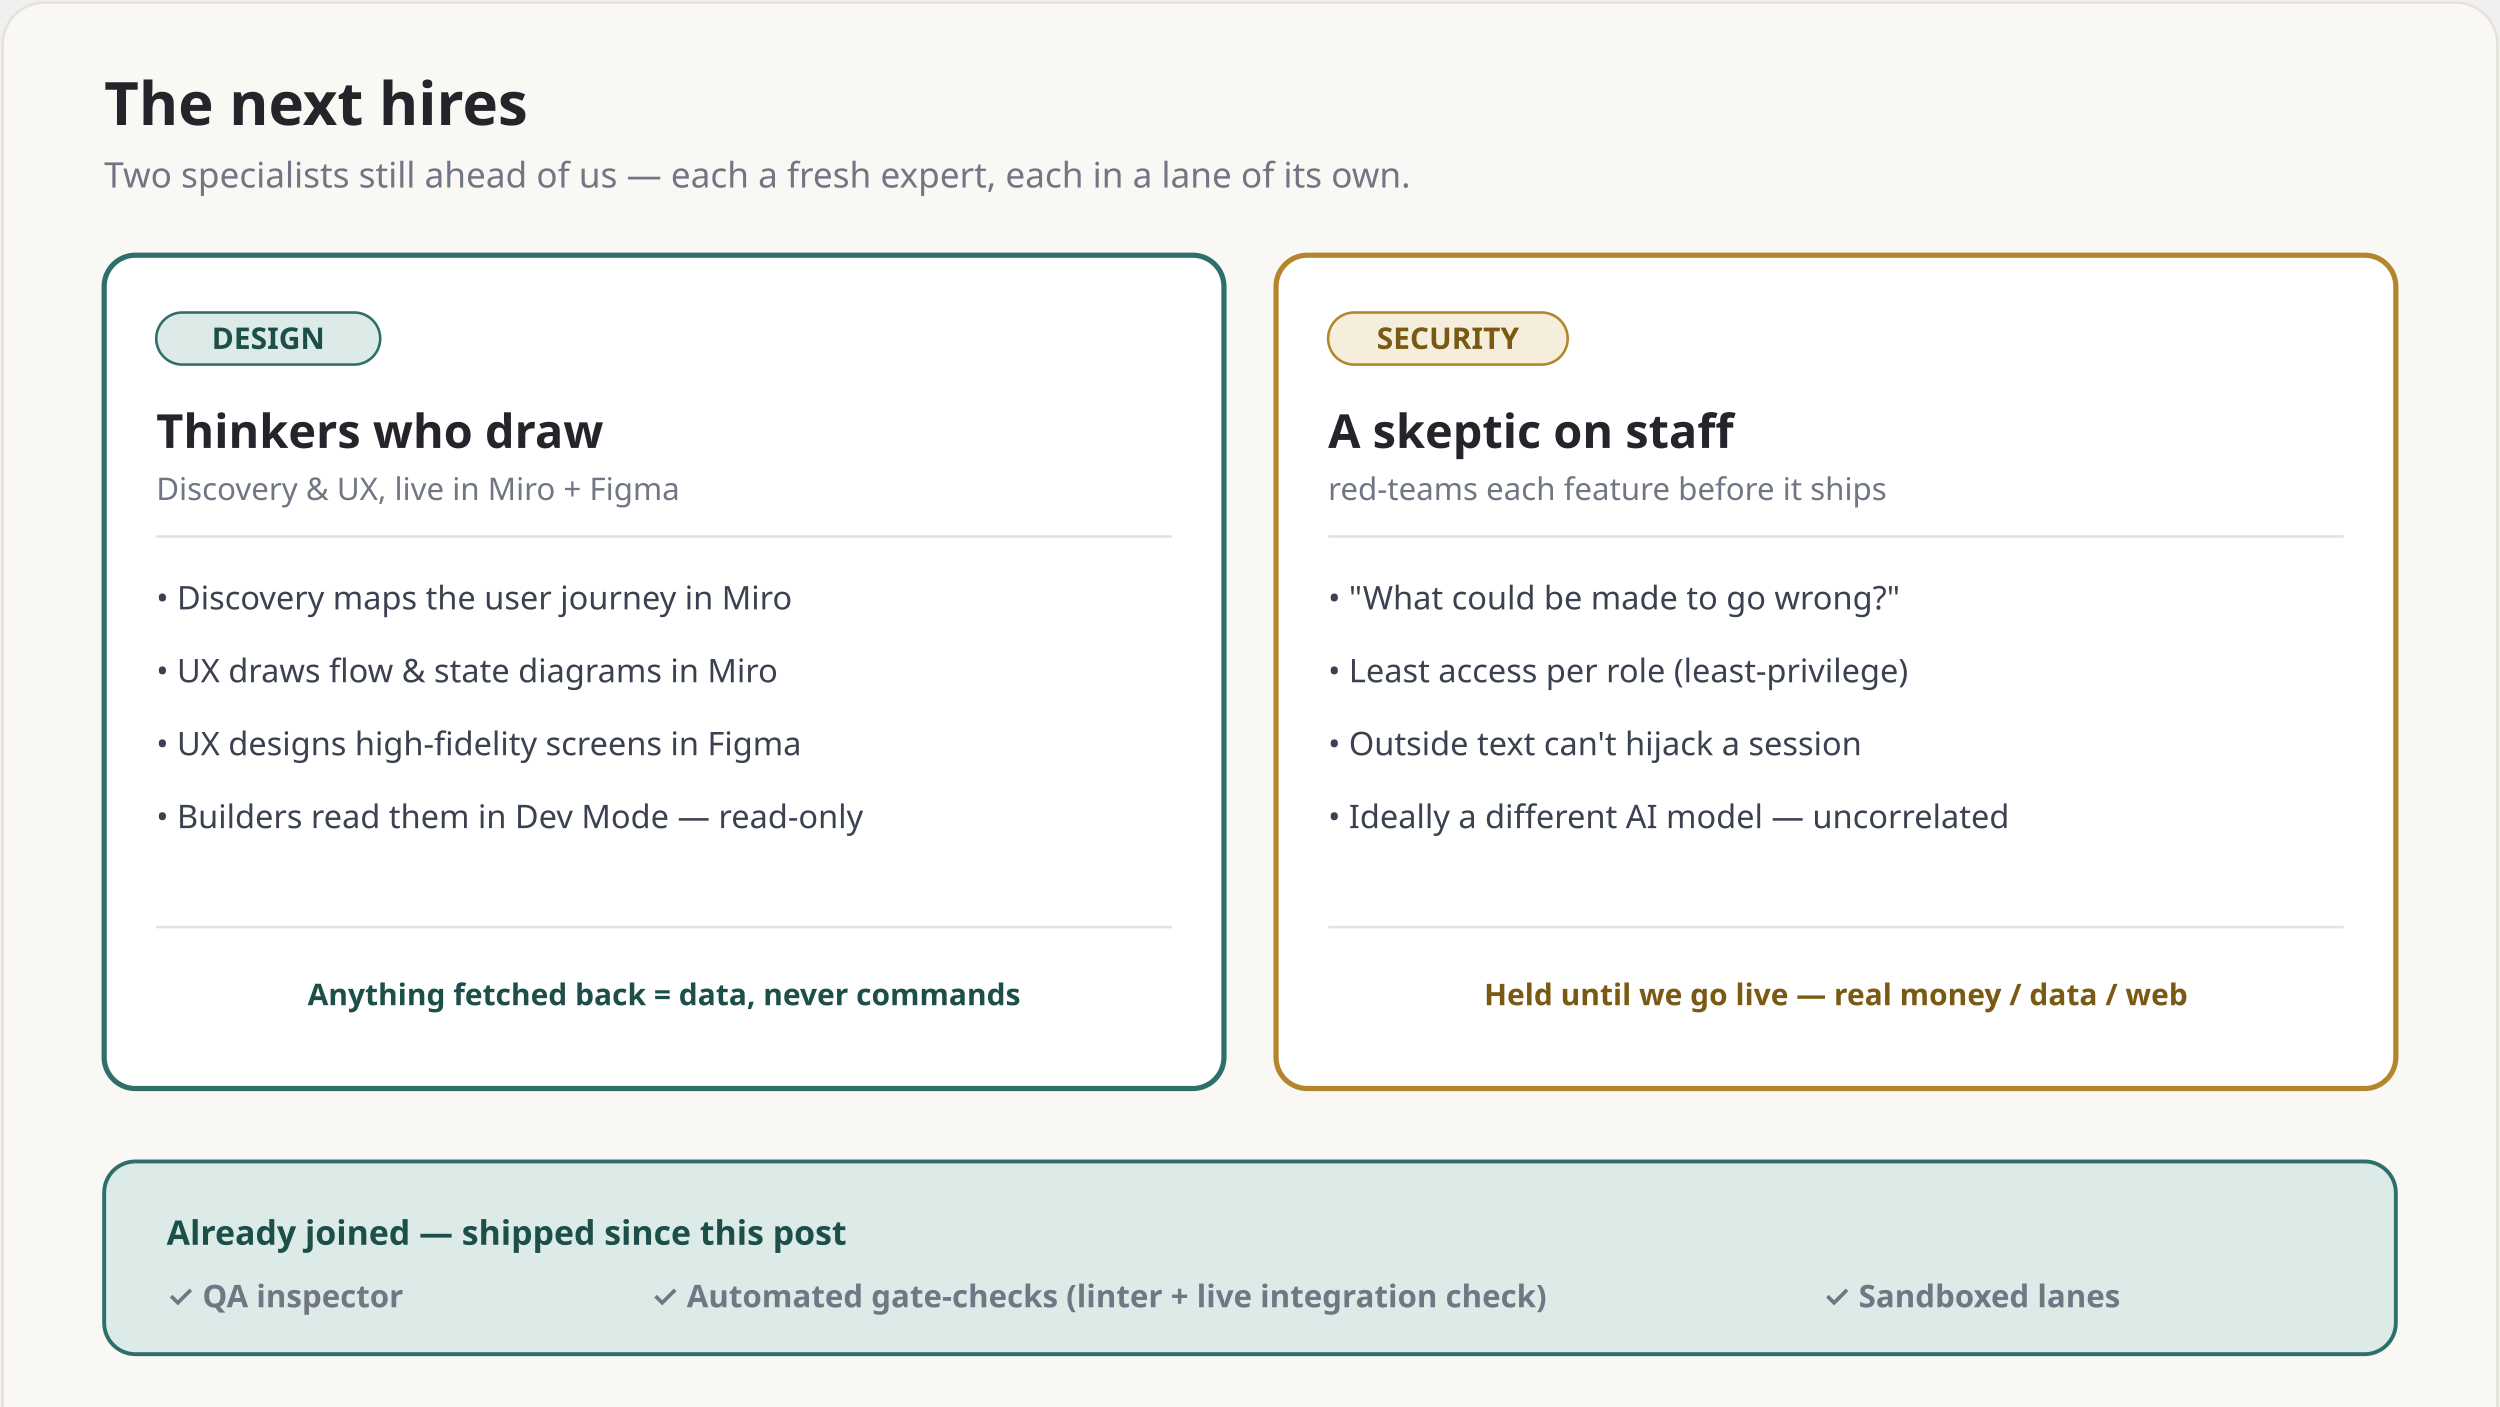
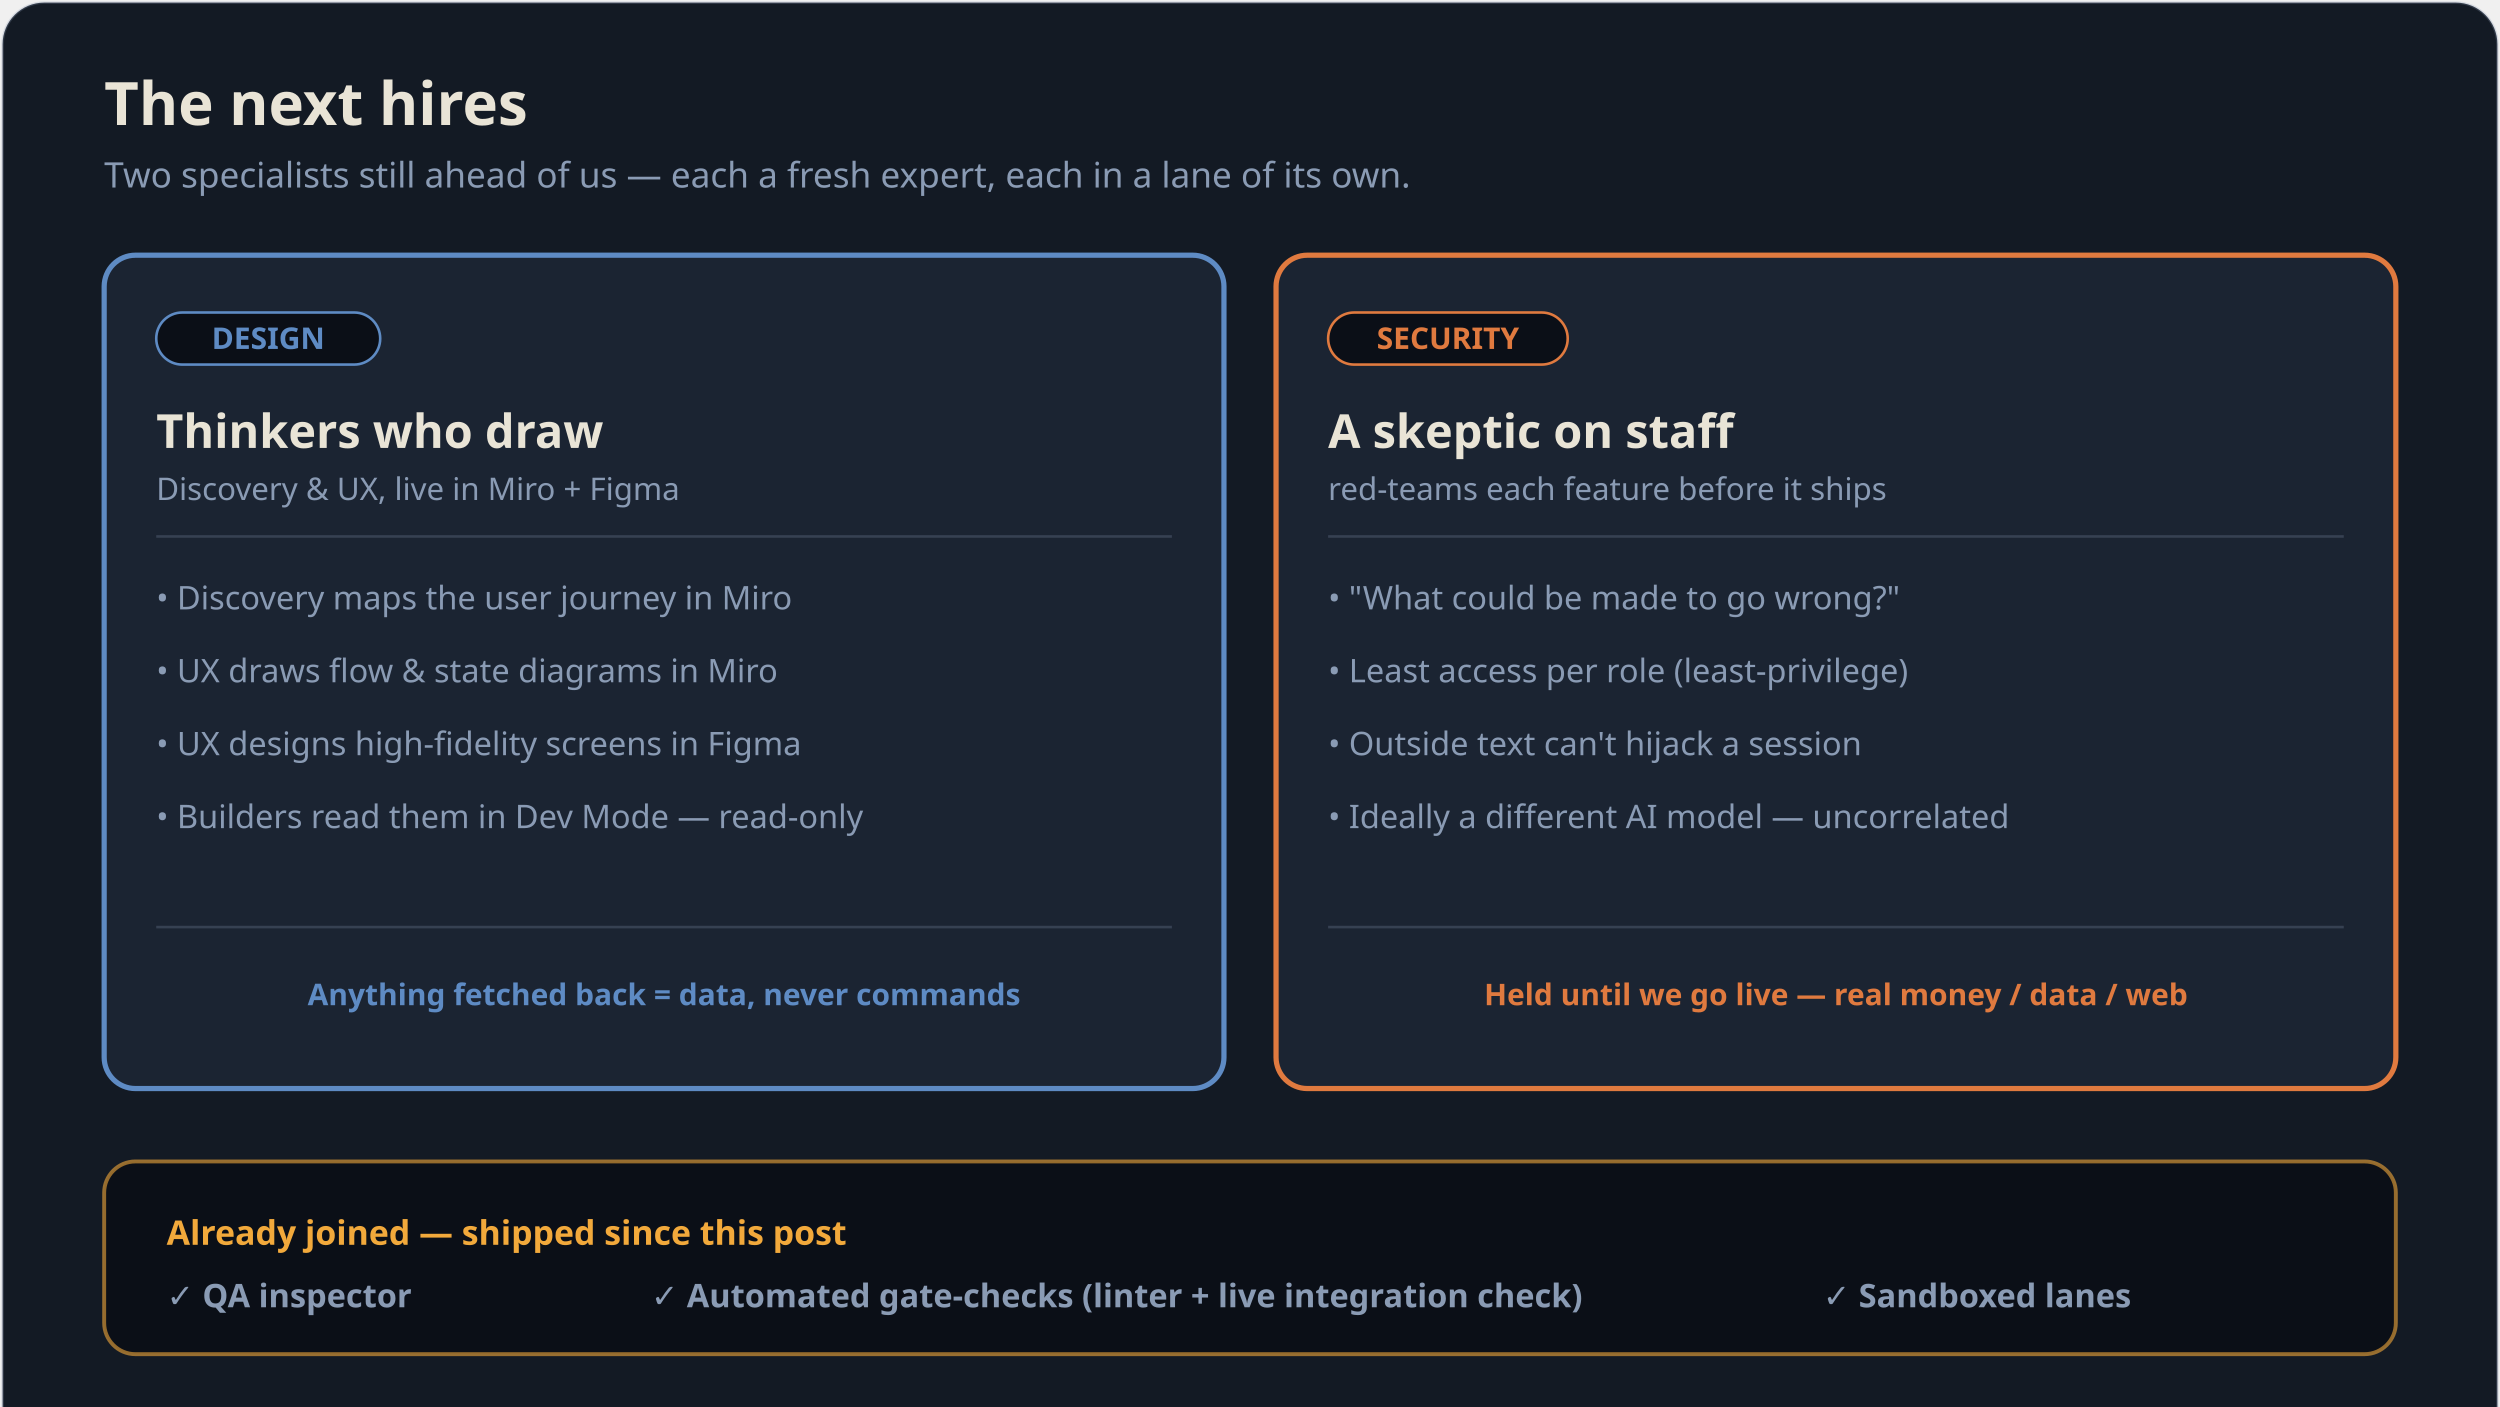
<svg xmlns="http://www.w3.org/2000/svg" viewBox="0 0 960 540" role="img">
  <style>
-     text{font-family:'Segoe UI',system-ui,-apple-system,sans-serif}
-     .h1{fill:#23252B;font-size:23px;font-weight:700}
-     .sub{fill:#707684;font-size:13.5px}
-     .ct{fill:#23252B;font-size:18px;font-weight:700}
-     .cs{fill:#707684;font-size:12px}
-     .bd{fill:#3a4150;font-size:12.5px}
+     text{font-family:'IBM Plex Sans',system-ui,sans-serif}
+     .h1{fill:#E9E4D6;font-size:23px;font-weight:700}
+     .sub{fill:#8A9BB4;font-size:13.5px}
+     .ct{fill:#E9E4D6;font-size:18px;font-weight:700}
+     .cs{fill:#8A9BB4;font-size:12px}
+     .bd{fill:#8A9BB4;font-size:12.5px}
    .ft{font-size:11.5px;font-weight:600}
-     .cap{fill:#8A8170;font-size:12px}
+     .cap{fill:#8A9BB4;font-size:12px}
    .done{font-size:13px;font-weight:700}
  </style>
-   <rect x="1" y="1" width="958" height="558" rx="16" fill="#FAF8F4" stroke="#E7E2D8" />
+   <rect x="1" y="1" width="958" height="558" rx="16" fill="#131A24" stroke="#8A9BB4" stroke-opacity="0.25" />
  <text class="h1" x="40" y="48">The next hires</text>
  <text class="sub" x="40" y="72">Two specialists still ahead of us — each a fresh expert, each in a lane of its own.</text>
-   <rect x="40" y="98" width="430" height="320" rx="12" fill="#FFFFFF" stroke="#2E6F69" stroke-width="2" />
-   <rect x="60" y="120" width="86" height="20" rx="10" fill="#DCEBE8" stroke="#2E6F69" />
-   <text x="103" y="134" text-anchor="middle" class="ft" fill="#1c4f4a">DESIGN</text>
+   <rect x="40" y="98" width="430" height="320" rx="12" fill="#1B2432" stroke="#5E8BC4" stroke-width="2" />
+   <rect x="60" y="120" width="86" height="20" rx="10" fill="#0B0F17" stroke="#5E8BC4" />
+   <text x="103" y="134" text-anchor="middle" class="ft" fill="#5E8BC4">DESIGN</text>
  <text class="ct" x="60" y="172">Thinkers who draw</text>
  <text class="cs" x="60" y="192">Discovery &amp; UX, live in Miro + Figma</text>
-   <line x1="60" y1="206" x2="450" y2="206" stroke="#E7E2D8" />
+   <line x1="60" y1="206" x2="450" y2="206" stroke="#8A9BB4" stroke-opacity="0.25" />
  <text class="bd" x="60" y="234">• Discovery maps the user journey in Miro</text>
  <text class="bd" x="60" y="262">• UX draws flow &amp; state diagrams in Miro</text>
  <text class="bd" x="60" y="290">• UX designs high-fidelity screens in Figma</text>
  <text class="bd" x="60" y="318">• Builders read them in Dev Mode — read-only</text>
-   <line x1="60" y1="356" x2="450" y2="356" stroke="#E7E2D8" />
-   <text x="255" y="386" text-anchor="middle" class="ft" fill="#1c4f4a">Anything fetched back = data, never commands</text>
-   <rect x="490" y="98" width="430" height="320" rx="12" fill="#FFFFFF" stroke="#B4862B" stroke-width="2" />
-   <rect x="510" y="120" width="92" height="20" rx="10" fill="#F6EEDD" stroke="#B4862B" />
-   <text x="556" y="134" text-anchor="middle" class="ft" fill="#7A5A12">SECURITY</text>
+   <line x1="60" y1="356" x2="450" y2="356" stroke="#8A9BB4" stroke-opacity="0.25" />
+   <text x="255" y="386" text-anchor="middle" class="ft" fill="#5E8BC4">Anything fetched back = data, never commands</text>
+   <rect x="490" y="98" width="430" height="320" rx="12" fill="#1B2432" stroke="#E07A3F" stroke-width="2" />
+   <rect x="510" y="120" width="92" height="20" rx="10" fill="#0B0F17" stroke="#E07A3F" />
+   <text x="556" y="134" text-anchor="middle" class="ft" fill="#E07A3F">SECURITY</text>
  <text class="ct" x="510" y="172">A skeptic on staff</text>
  <text class="cs" x="510" y="192">red-teams each feature before it ships</text>
-   <line x1="510" y1="206" x2="900" y2="206" stroke="#E7E2D8" />
+   <line x1="510" y1="206" x2="900" y2="206" stroke="#8A9BB4" stroke-opacity="0.25" />
  <text class="bd" x="510" y="234">• "What could be made to go wrong?"</text>
  <text class="bd" x="510" y="262">• Least access per role (least-privilege)</text>
  <text class="bd" x="510" y="290">• Outside text can't hijack a session</text>
  <text class="bd" x="510" y="318">• Ideally a different AI model — uncorrelated</text>
-   <line x1="510" y1="356" x2="900" y2="356" stroke="#E7E2D8" />
-   <text x="705" y="386" text-anchor="middle" class="ft" fill="#7A5A12">Held until we go live — real money / data / web</text>
-   <rect x="40" y="446" width="880" height="74" rx="12" fill="#DCEBE8" stroke="#2E6F69" stroke-width="1.5" />
-   <text class="done" x="64" y="478" fill="#1c4f4a">Already joined — shipped since this post</text>
-   <g class="cs" fill="#2c4f4a" font-size="12.5" font-weight="600">
+   <line x1="510" y1="356" x2="900" y2="356" stroke="#8A9BB4" stroke-opacity="0.25" />
+   <text x="705" y="386" text-anchor="middle" class="ft" fill="#E07A3F">Held until we go live — real money / data / web</text>
+   <rect x="40" y="446" width="880" height="74" rx="12" fill="#0B0F17" stroke="#F2A93B" stroke-opacity="0.6" stroke-width="1.5" />
+   <text class="done" x="64" y="478" fill="#F2A93B">Already joined — shipped since this post</text>
+   <g fill="#8A9BB4" font-size="12.5" font-weight="600">
    <text x="64" y="502">✓ QA inspector</text>
    <text x="250" y="502">✓ Automated gate-checks (linter + live integration check)</text>
    <text x="700" y="502">✓ Sandboxed lanes</text>
  </g>
</svg>
